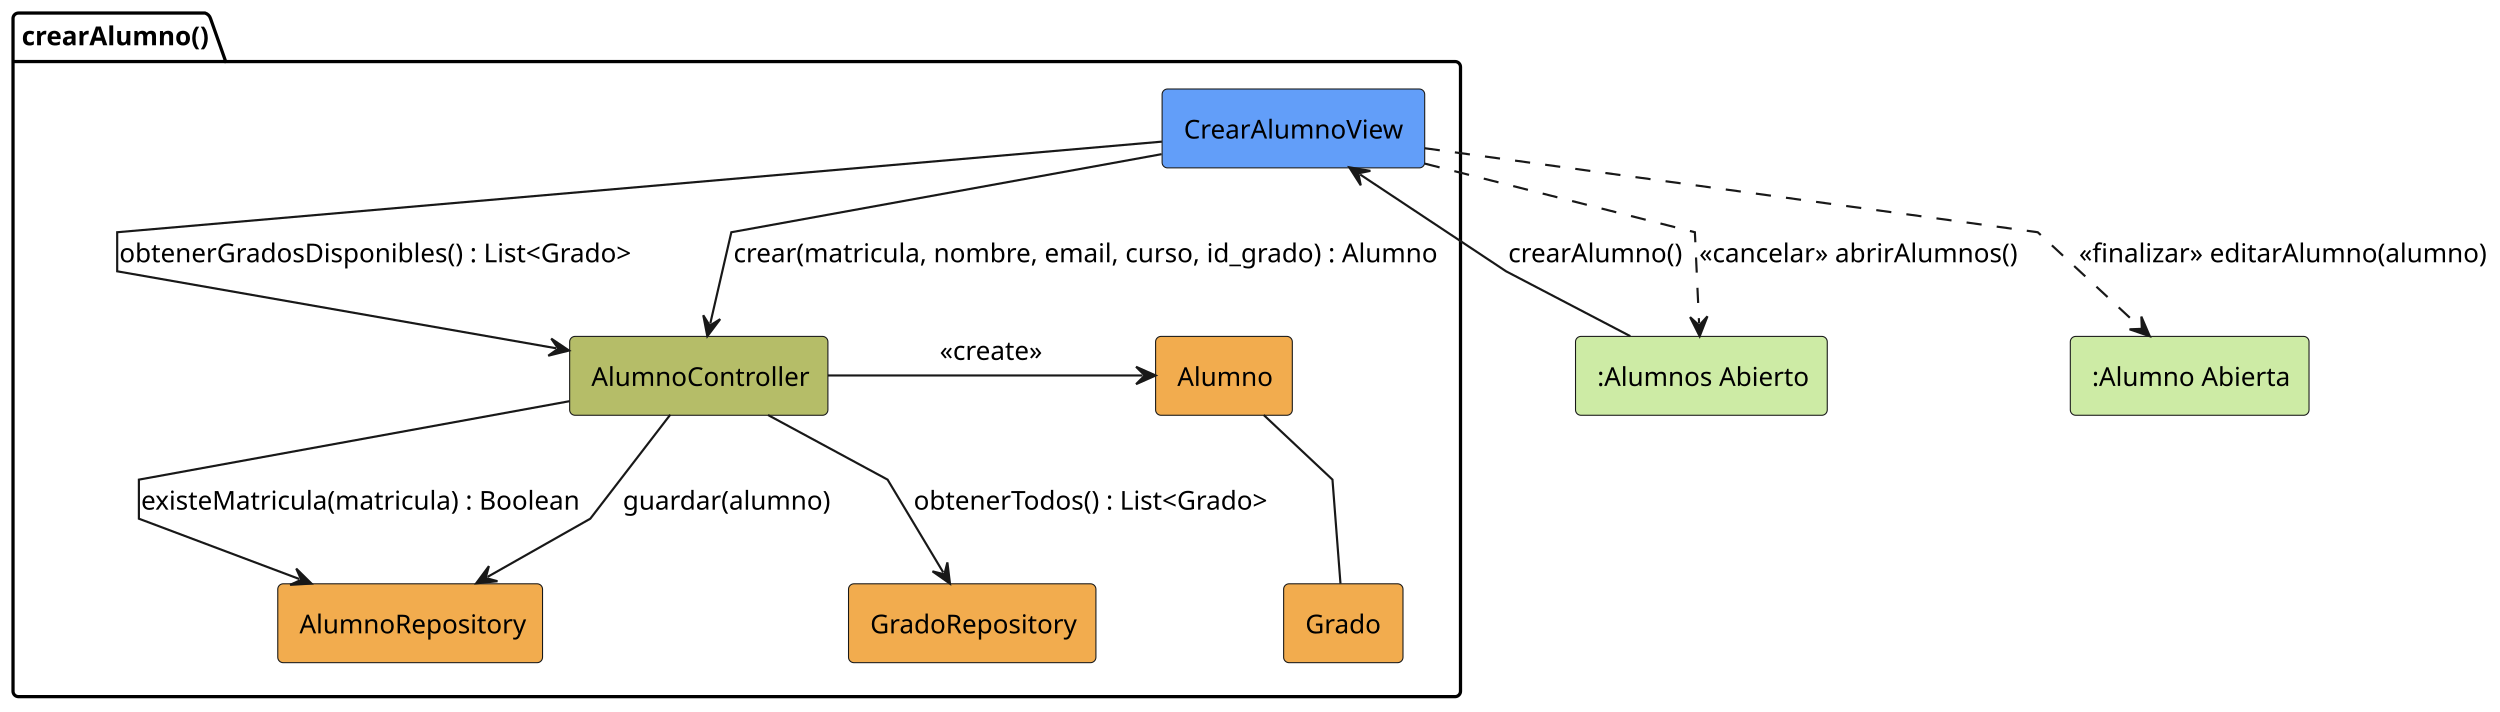
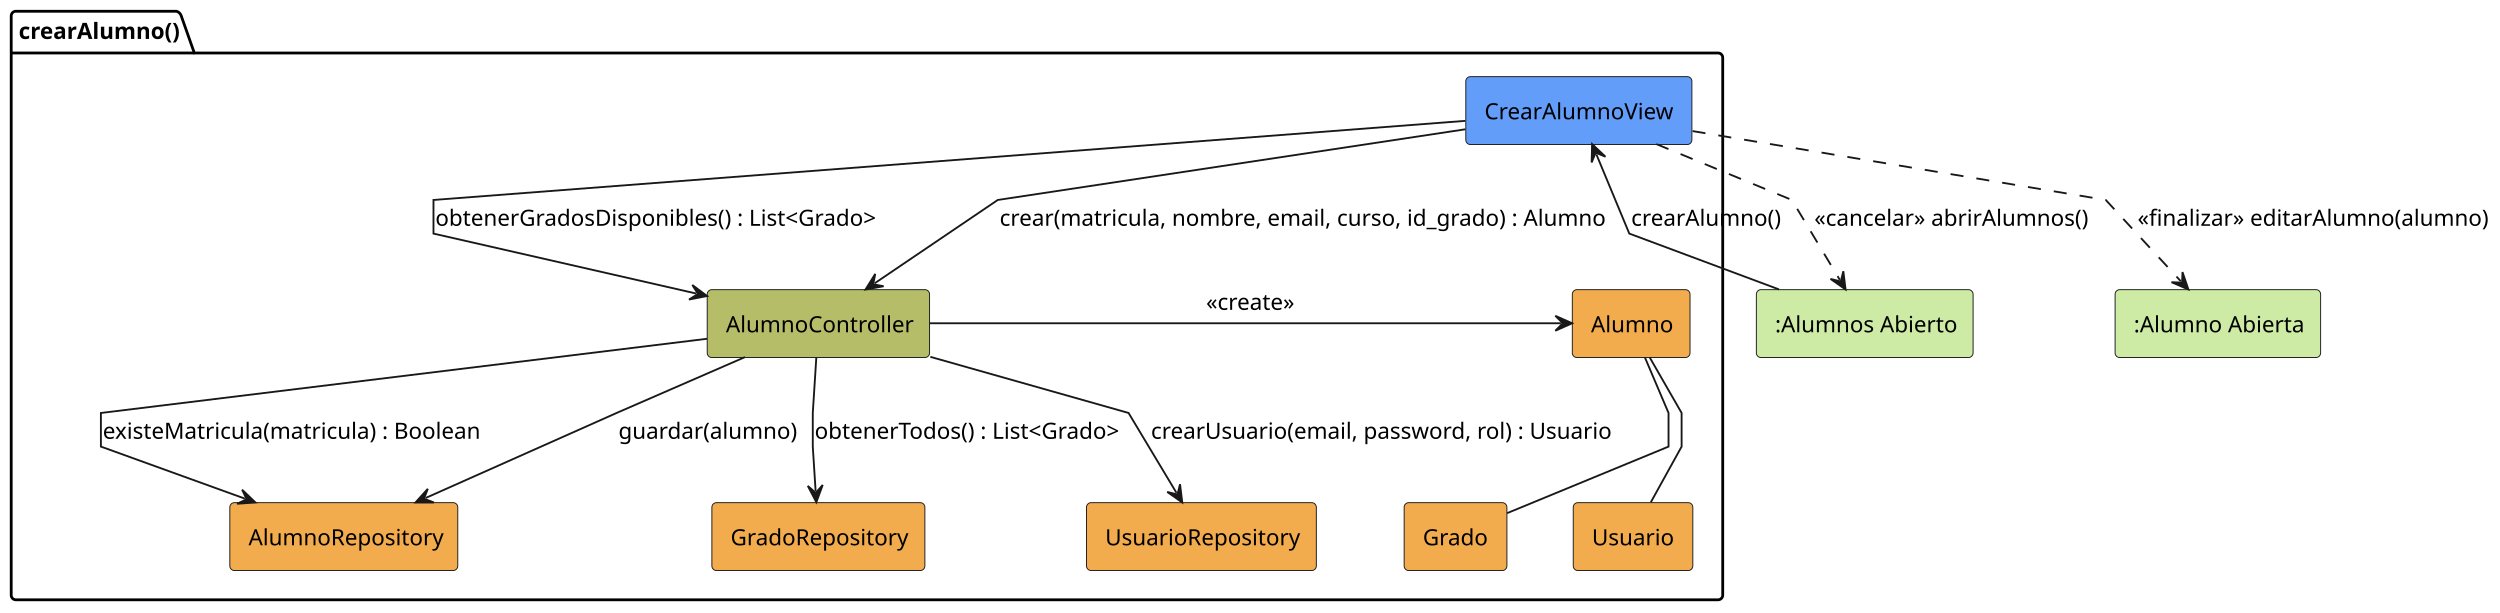
- <svg xmlns="http://www.w3.org/2000/svg" contentStyleType="text/css" height="328px" preserveAspectRatio="none" style="width:1152px;height:328px;background:#FFFFFF;" version="1.1" viewBox="0 0 1152 328" width="1152px" zoomAndPan="magnify">
+ <svg xmlns="http://www.w3.org/2000/svg" contentStyleType="text/css" height="328px" preserveAspectRatio="none" style="width:1338px;height:328px;background:#FFFFFF;" version="1.1" viewBox="0 0 1338 328" width="1338px" zoomAndPan="magnify">
  <defs />
  <g>
    <g id="cluster_crearAlumno">
-       <path d="M8.5,6.016 L94.5,6.016 A3.75,3.75 0 0 1 97,8.516 L104,28.36 L670.5,28.36 A2.5,2.5 0 0 1 673,30.86 L673,318.516 A2.5,2.5 0 0 1 670.5,321.016 L8.5,321.016 A2.5,2.5 0 0 1 6,318.516 L6,8.516 A2.5,2.5 0 0 1 8.5,6.016 " fill="none" style="stroke:#000000;stroke-width:1.5;" />
+       <path d="M8.5,6.016 L94.5,6.016 A3.75,3.75 0 0 1 97,8.516 L104,28.36 L919.5,28.36 A2.5,2.5 0 0 1 922,30.86 L922,318.516 A2.5,2.5 0 0 1 919.5,321.016 L8.5,321.016 A2.5,2.5 0 0 1 6,318.516 L6,8.516 A2.5,2.5 0 0 1 8.5,6.016 " fill="none" style="stroke:#000000;stroke-width:1.5;" />
      <line style="stroke:#000000;stroke-width:1.5;" x1="6" x2="104" y1="28.36" y2="28.36" />
      <text fill="#000000" font-family="sans-serif" font-size="12" font-weight="bold" lengthAdjust="spacing" textLength="85" x="10" y="20.844">crearAlumno()</text>
    </g>
    <g id="elem_CrearAlumnoView">
-       <rect fill="#629EF9" height="36.344" rx="2.5" ry="2.5" style="stroke:#181818;stroke-width:0.5;" width="121" x="535.5" y="41.016" />
-       <text fill="#000000" font-family="sans-serif" font-size="12" lengthAdjust="spacing" textLength="101" x="545.5" y="63.844">CrearAlumnoView</text>
+       <rect fill="#629EF9" height="36.344" rx="2.5" ry="2.5" style="stroke:#181818;stroke-width:0.5;" width="121" x="784.5" y="41.016" />
+       <text fill="#000000" font-family="sans-serif" font-size="12" lengthAdjust="spacing" textLength="101" x="794.5" y="63.844">CrearAlumnoView</text>
    </g>
    <g id="elem_AlumnoController">
-       <rect fill="#B5BD68" height="36.344" rx="2.5" ry="2.5" style="stroke:#181818;stroke-width:0.5;" width="119" x="262.5" y="155.016" />
-       <text fill="#000000" font-family="sans-serif" font-size="12" lengthAdjust="spacing" textLength="99" x="272.5" y="177.844">AlumnoController</text>
+       <rect fill="#B5BD68" height="36.344" rx="2.5" ry="2.5" style="stroke:#181818;stroke-width:0.5;" width="119" x="378.5" y="155.016" />
+       <text fill="#000000" font-family="sans-serif" font-size="12" lengthAdjust="spacing" textLength="99" x="388.5" y="177.844">AlumnoController</text>
    </g>
    <g id="elem_AlumnoRepository">
-       <rect fill="#F2AC4E" height="36.344" rx="2.5" ry="2.5" style="stroke:#181818;stroke-width:0.5;" width="122" x="128" y="269.016" />
-       <text fill="#000000" font-family="sans-serif" font-size="12" lengthAdjust="spacing" textLength="102" x="138" y="291.844">AlumnoRepository</text>
+       <rect fill="#F2AC4E" height="36.344" rx="2.5" ry="2.5" style="stroke:#181818;stroke-width:0.5;" width="122" x="123" y="269.016" />
+       <text fill="#000000" font-family="sans-serif" font-size="12" lengthAdjust="spacing" textLength="102" x="133" y="291.844">AlumnoRepository</text>
    </g>
    <g id="elem_GradoRepository">
-       <rect fill="#F2AC4E" height="36.344" rx="2.5" ry="2.5" style="stroke:#181818;stroke-width:0.5;" width="114" x="391" y="269.016" />
-       <text fill="#000000" font-family="sans-serif" font-size="12" lengthAdjust="spacing" textLength="94" x="401" y="291.844">GradoRepository</text>
+       <rect fill="#F2AC4E" height="36.344" rx="2.5" ry="2.5" style="stroke:#181818;stroke-width:0.5;" width="114" x="381" y="269.016" />
+       <text fill="#000000" font-family="sans-serif" font-size="12" lengthAdjust="spacing" textLength="94" x="391" y="291.844">GradoRepository</text>
+     </g>
+     <g id="elem_UsuarioRepository">
+       <rect fill="#F2AC4E" height="36.344" rx="2.5" ry="2.5" style="stroke:#181818;stroke-width:0.5;" width="123" x="581.5" y="269.016" />
+       <text fill="#000000" font-family="sans-serif" font-size="12" lengthAdjust="spacing" textLength="103" x="591.5" y="291.844">UsuarioRepository</text>
    </g>
    <g id="elem_Alumno">
-       <rect fill="#F2AC4E" height="36.344" rx="2.5" ry="2.5" style="stroke:#181818;stroke-width:0.5;" width="63" x="532.5" y="155.016" />
-       <text fill="#000000" font-family="sans-serif" font-size="12" lengthAdjust="spacing" textLength="43" x="542.5" y="177.844">Alumno</text>
+       <rect fill="#F2AC4E" height="36.344" rx="2.5" ry="2.5" style="stroke:#181818;stroke-width:0.5;" width="63" x="841.5" y="155.016" />
+       <text fill="#000000" font-family="sans-serif" font-size="12" lengthAdjust="spacing" textLength="43" x="851.5" y="177.844">Alumno</text>
    </g>
    <g id="elem_Grado">
-       <rect fill="#F2AC4E" height="36.344" rx="2.5" ry="2.5" style="stroke:#181818;stroke-width:0.5;" width="55" x="591.5" y="269.016" />
-       <text fill="#000000" font-family="sans-serif" font-size="12" lengthAdjust="spacing" textLength="35" x="601.5" y="291.844">Grado</text>
+       <rect fill="#F2AC4E" height="36.344" rx="2.5" ry="2.5" style="stroke:#181818;stroke-width:0.5;" width="55" x="751.5" y="269.016" />
+       <text fill="#000000" font-family="sans-serif" font-size="12" lengthAdjust="spacing" textLength="35" x="761.5" y="291.844">Grado</text>
+     </g>
+     <g id="elem_Usuario">
+       <rect fill="#F2AC4E" height="36.344" rx="2.5" ry="2.5" style="stroke:#181818;stroke-width:0.5;" width="64" x="842" y="269.016" />
+       <text fill="#000000" font-family="sans-serif" font-size="12" lengthAdjust="spacing" textLength="44" x="852" y="291.844">Usuario</text>
    </g>
    <g id="elem_AlumnosAbierto">
-       <rect fill="#CDEBA5" height="36.344" rx="2.5" ry="2.5" style="stroke:#181818;stroke-width:0.5;" width="116" x="726" y="155.016" />
-       <text fill="#000000" font-family="sans-serif" font-size="12" lengthAdjust="spacing" textLength="96" x="736" y="177.844">:Alumnos Abierto</text>
+       <rect fill="#CDEBA5" height="36.344" rx="2.5" ry="2.5" style="stroke:#181818;stroke-width:0.5;" width="116" x="940" y="155.016" />
+       <text fill="#000000" font-family="sans-serif" font-size="12" lengthAdjust="spacing" textLength="96" x="950" y="177.844">:Alumnos Abierto</text>
    </g>
    <g id="elem_AlumnoAbierta">
-       <rect fill="#CDEBA5" height="36.344" rx="2.5" ry="2.5" style="stroke:#181818;stroke-width:0.5;" width="110" x="954" y="155.016" />
-       <text fill="#000000" font-family="sans-serif" font-size="12" lengthAdjust="spacing" textLength="90" x="964" y="177.844">:Alumno Abierta</text>
+       <rect fill="#CDEBA5" height="36.344" rx="2.5" ry="2.5" style="stroke:#181818;stroke-width:0.5;" width="110" x="1132" y="155.016" />
+       <text fill="#000000" font-family="sans-serif" font-size="12" lengthAdjust="spacing" textLength="90" x="1142" y="177.844">:Alumno Abierta</text>
    </g>
    <g id="link_AlumnosAbierto_CrearAlumnoView">
-       <path d="M751.25,154.916 C725.52,141.476 694,125.016 694,125.016 C694,125.016 655.78,99.673 626.75,80.413 " fill="none" id="AlumnosAbierto-to-CrearAlumnoView" style="stroke:#181818;stroke-width:1.0;" />
-       <polygon fill="#181818" points="621.75,77.096,627.038,85.405,625.916,79.86,631.461,78.739,621.75,77.096" style="stroke:#181818;stroke-width:1.0;" />
-       <text fill="#000000" font-family="sans-serif" font-size="12" lengthAdjust="spacing" textLength="81" x="695" y="120.844">crearAlumno()</text>
+       <path d="M952.15,154.916 C916.13,141.476 872,125.016 872,125.016 C872,125.016 862.392,101.897 854.392,82.637 " fill="none" id="AlumnosAbierto-to-CrearAlumnoView" style="stroke:#181818;stroke-width:1.0;" />
+       <polygon fill="#181818" points="852.09,77.096,851.848,86.942,854.008,81.713,859.236,83.873,852.09,77.096" style="stroke:#181818;stroke-width:1.0;" />
+       <text fill="#000000" font-family="sans-serif" font-size="12" lengthAdjust="spacing" textLength="81" x="873" y="120.844">crearAlumno()</text>
    </g>
    <g id="link_CrearAlumnoView_AlumnosAbierto">
-       <path d="M656.58,75.406 C710.53,89.116 781,107.016 781,107.016 C781,107.016 782.043,129.682 782.933,148.942 " fill="none" id="CrearAlumnoView-to-AlumnosAbierto" style="stroke:#181818;stroke-width:1.0;stroke-dasharray:7.0,7.0;" />
-       <polygon fill="#181818" points="783.21,154.936,786.79,145.761,782.979,149.941,778.799,146.13,783.21,154.936" style="stroke:#181818;stroke-width:1.0;" />
-       <text fill="#000000" font-family="sans-serif" font-size="12" lengthAdjust="spacing" textLength="147" x="783" y="120.844">«cancelar» abrirAlumnos()</text>
+       <path d="M886.48,77.116 C919.07,90.556 959,107.016 959,107.016 C959,107.016 973.114,130.53 984.664,149.79 " fill="none" id="CrearAlumnoView-to-AlumnosAbierto" style="stroke:#181818;stroke-width:1.0;stroke-dasharray:7.0,7.0;" />
+       <polygon fill="#181818" points="987.75,154.936,986.552,145.16,985.178,150.648,979.691,149.275,987.75,154.936" style="stroke:#181818;stroke-width:1.0;" />
+       <text fill="#000000" font-family="sans-serif" font-size="12" lengthAdjust="spacing" textLength="147" x="971" y="120.844">«cancelar» abrirAlumnos()</text>
    </g>
    <g id="link_CrearAlumnoView_AlumnoController">
-       <path d="M535.4,65.266 C393.97,77.536 54,107.016 54,107.016 C54,107.016 54,125.016 54,125.016 C54,125.016 177.29,146.64 256.28,160.49 " fill="none" id="CrearAlumnoView-to-AlumnoController" style="stroke:#181818;stroke-width:1.0;" />
-       <polygon fill="#181818" points="262.19,161.526,254.016,156.032,257.265,160.662,252.634,163.912,262.19,161.526" style="stroke:#181818;stroke-width:1.0;" />
-       <text fill="#000000" font-family="sans-serif" font-size="12" lengthAdjust="spacing" textLength="235" x="55" y="120.844">obtenerGradosDisponibles() : List&lt;Grado&gt;</text>
+       <path d="M784.26,64.676 C629.41,76.546 232,107.016 232,107.016 C232,107.016 232,125.016 232,125.016 C232,125.016 311.731,143.201 372.57,157.091 " fill="none" id="CrearAlumnoView-to-AlumnoController" style="stroke:#181818;stroke-width:1.0;" />
+       <polygon fill="#181818" points="378.42,158.426,370.536,152.523,373.545,157.313,368.755,160.322,378.42,158.426" style="stroke:#181818;stroke-width:1.0;" />
+       <text fill="#000000" font-family="sans-serif" font-size="12" lengthAdjust="spacing" textLength="235" x="233" y="120.844">obtenerGradosDisponibles() : List&lt;Grado&gt;</text>
    </g>
    <g id="link_CrearAlumnoView_AlumnoController">
-       <path d="M535.28,71.036 C458.72,84.926 337,107.016 337,107.016 C337,107.016 331.741,129.83 327.291,149.09 " fill="none" id="CrearAlumnoView-to-AlumnoController-1" style="stroke:#181818;stroke-width:1.0;" />
-       <polygon fill="#181818" points="325.94,154.936,331.863,147.067,327.066,150.064,324.069,145.267,325.94,154.936" style="stroke:#181818;stroke-width:1.0;" />
-       <text fill="#000000" font-family="sans-serif" font-size="12" lengthAdjust="spacing" textLength="321" x="338" y="120.844">crear(matricula, nombre, email, curso, id_grado) : Alumno</text>
+       <path d="M784.3,69.186 C693.79,82.866 534,107.016 534,107.016 C534,107.016 496.639,132.312 468.188,151.572 " fill="none" id="CrearAlumnoView-to-AlumnoController-1" style="stroke:#181818;stroke-width:1.0;" />
+       <polygon fill="#181818" points="463.22,154.936,472.915,153.203,467.36,152.133,468.43,146.578,463.22,154.936" style="stroke:#181818;stroke-width:1.0;" />
+       <text fill="#000000" font-family="sans-serif" font-size="12" lengthAdjust="spacing" textLength="321" x="535" y="120.844">crear(matricula, nombre, email, curso, id_grado) : Alumno</text>
    </g>
    <g id="link_AlumnoController_GradoRepository">
-       <path d="M353.9,191.246 C378.73,204.666 409,221.016 409,221.016 C409,221.016 423.114,244.53 434.664,263.79 " fill="none" id="AlumnoController-to-GradoRepository" style="stroke:#181818;stroke-width:1.0;" />
-       <polygon fill="#181818" points="437.75,268.936,436.552,259.16,435.178,264.648,429.691,263.275,437.75,268.936" style="stroke:#181818;stroke-width:1.0;" />
-       <text fill="#000000" font-family="sans-serif" font-size="12" lengthAdjust="spacing" textLength="163" x="421" y="234.844">obtenerTodos() : List&lt;Grado&gt;</text>
+       <path d="M436.9,191.246 C436.04,204.666 435,221.016 435,221.016 C435,221.016 435,239.016 435,239.016 C435,239.016 435.656,249.378 436.516,262.798 " fill="none" id="AlumnoController-to-GradoRepository" style="stroke:#181818;stroke-width:1.0;" />
+       <polygon fill="#181818" points="436.9,268.786,440.316,259.549,436.58,263.796,432.333,260.06,436.9,268.786" style="stroke:#181818;stroke-width:1.0;" />
+       <text fill="#000000" font-family="sans-serif" font-size="12" lengthAdjust="spacing" textLength="163" x="436" y="234.844">obtenerTodos() : List&lt;Grado&gt;</text>
    </g>
    <g id="link_AlumnoController_AlumnoRepository">
-       <path d="M262.49,184.856 C186.29,198.736 64,221.016 64,221.016 C64,221.016 64,239.016 64,239.016 C64,239.016 102.164,253.364 137.904,266.804 " fill="none" id="AlumnoController-to-AlumnoRepository" style="stroke:#181818;stroke-width:1.0;" />
-       <polygon fill="#181818" points="143.52,268.916,136.504,262.004,138.84,267.156,133.688,269.492,143.52,268.916" style="stroke:#181818;stroke-width:1.0;" />
-       <text fill="#000000" font-family="sans-serif" font-size="12" lengthAdjust="spacing" textLength="202" x="65" y="234.844">existeMatricula(matricula) : Boolean</text>
+       <path d="M378.42,181.306 C270.56,194.506 54,221.016 54,221.016 C54,221.016 54,239.016 54,239.016 C54,239.016 93.888,253.436 131.058,266.876 " fill="none" id="AlumnoController-to-AlumnoRepository" style="stroke:#181818;stroke-width:1.0;" />
+       <polygon fill="#181818" points="136.7,268.916,129.596,262.094,131.998,267.216,126.876,269.617,136.7,268.916" style="stroke:#181818;stroke-width:1.0;" />
+       <text fill="#000000" font-family="sans-serif" font-size="12" lengthAdjust="spacing" textLength="202" x="55" y="234.844">existeMatricula(matricula) : Boolean</text>
    </g>
    <g id="link_AlumnoController_AlumnoRepository">
-       <path d="M308.86,191.096 C294.05,210.356 272,239.016 272,239.016 C272,239.016 248.34,252.409 224.65,265.829 " fill="none" id="AlumnoController-to-AlumnoRepository-1" style="stroke:#181818;stroke-width:1.0;" />
-       <polygon fill="#181818" points="219.43,268.786,229.232,267.83,223.78,266.322,225.289,260.87,219.43,268.786" style="stroke:#181818;stroke-width:1.0;" />
-       <text fill="#000000" font-family="sans-serif" font-size="12" lengthAdjust="spacing" textLength="95" x="287" y="234.844">guardar(alumno)</text>
+       <path d="M398.7,191.116 C367.82,204.556 330,221.016 330,221.016 C330,221.016 271.101,247.236 227.841,266.496 " fill="none" id="AlumnoController-to-AlumnoRepository-1" style="stroke:#181818;stroke-width:1.0;" />
+       <polygon fill="#181818" points="222.36,268.936,232.209,268.93,226.928,266.902,228.955,261.621,222.36,268.936" style="stroke:#181818;stroke-width:1.0;" />
+       <text fill="#000000" font-family="sans-serif" font-size="12" lengthAdjust="spacing" textLength="95" x="331" y="234.844">guardar(alumno)</text>
+     </g>
+     <g id="link_AlumnoController_UsuarioRepository">
+       <path d="M497.93,190.986 C545.48,204.446 604,221.016 604,221.016 C604,221.016 618.114,244.53 629.664,263.79 " fill="none" id="AlumnoController-to-UsuarioRepository" style="stroke:#181818;stroke-width:1.0;" />
+       <polygon fill="#181818" points="632.75,268.936,631.552,259.16,630.178,264.648,624.691,263.275,632.75,268.936" style="stroke:#181818;stroke-width:1.0;" />
+       <text fill="#000000" font-family="sans-serif" font-size="12" lengthAdjust="spacing" textLength="247" x="616" y="234.844">crearUsuario(email, password, rol) : Usuario</text>
    </g>
    <g id="link_AlumnoController_Alumno">
-       <path d="M381.51,173.016 C429.23,173.016 488.34,173.016 526.5,173.016 " fill="none" id="AlumnoController-to-Alumno" style="stroke:#181818;stroke-width:1.0;" />
-       <polygon fill="#181818" points="532.5,173.016,523.5,169.016,527.5,173.016,523.5,177.016,532.5,173.016" style="stroke:#181818;stroke-width:1.0;" />
-       <text fill="#000000" font-family="sans-serif" font-size="12" lengthAdjust="spacing" textLength="48" x="433" y="165.844">«create»</text>
+       <path d="M497.57,173.016 C591.11,173.016 763.21,173.016 835.41,173.016 " fill="none" id="AlumnoController-to-Alumno" style="stroke:#181818;stroke-width:1.0;" />
+       <polygon fill="#181818" points="841.41,173.016,832.41,169.016,836.41,173.016,832.41,177.016,841.41,173.016" style="stroke:#181818;stroke-width:1.0;" />
+       <text fill="#000000" font-family="sans-serif" font-size="12" lengthAdjust="spacing" textLength="48" x="645.5" y="165.844">«create»</text>
    </g>
    <g id="link_Alumno_Grado">
-       <path d="M582.33,191.246 C596.6,204.666 614,221.016 614,221.016 C614,221.016 616.2,249.676 617.69,268.936 " fill="none" id="Alumno-Grado" style="stroke:#181818;stroke-width:1.0;" />
+       <path d="M880.33,191.246 C886.04,204.666 893,221.016 893,221.016 C893,221.016 893,239.016 893,239.016 C893,239.016 840.33,260.726 806.6,274.636 " fill="none" id="Alumno-Grado" style="stroke:#181818;stroke-width:1.0;" />
+     </g>
+     <g id="link_Alumno_Usuario">
+       <path d="M882.9,191.246 C890.61,204.666 900,221.016 900,221.016 C900,221.016 900,239.016 900,239.016 C900,239.016 890.95,255.366 883.53,268.786 " fill="none" id="Alumno-Usuario" style="stroke:#181818;stroke-width:1.0;" />
    </g>
    <g id="link_CrearAlumnoView_AlumnoAbierta">
-       <path d="M656.53,68.306 C755,81.806 939,107.016 939,107.016 C939,107.016 965.473,131.593 986.213,150.853 " fill="none" id="CrearAlumnoView-to-AlumnoAbierta" style="stroke:#181818;stroke-width:1.0;stroke-dasharray:7.0,7.0;" />
-       <polygon fill="#181818" points="990.61,154.936,986.737,145.881,986.946,151.534,981.293,151.743,990.61,154.936" style="stroke:#181818;stroke-width:1.0;" />
-       <text fill="#000000" font-family="sans-serif" font-size="12" lengthAdjust="spacing" textLength="186" x="958" y="120.844">«finalizar» editarAlumno(alumno)</text>
+       <path d="M905.84,70.156 C988.74,83.976 1127,107.016 1127,107.016 C1127,107.016 1149.39,131.267 1167.17,150.527 " fill="none" id="CrearAlumnoView-to-AlumnoAbierta" style="stroke:#181818;stroke-width:1.0;stroke-dasharray:7.0,7.0;" />
+       <polygon fill="#181818" points="1171.24,154.936,1168.074,145.61,1167.848,151.262,1162.196,151.036,1171.24,154.936" style="stroke:#181818;stroke-width:1.0;" />
+       <text fill="#000000" font-family="sans-serif" font-size="12" lengthAdjust="spacing" textLength="186" x="1144" y="120.844">«finalizar» editarAlumno(alumno)</text>
    </g>
  </g>
</svg>
